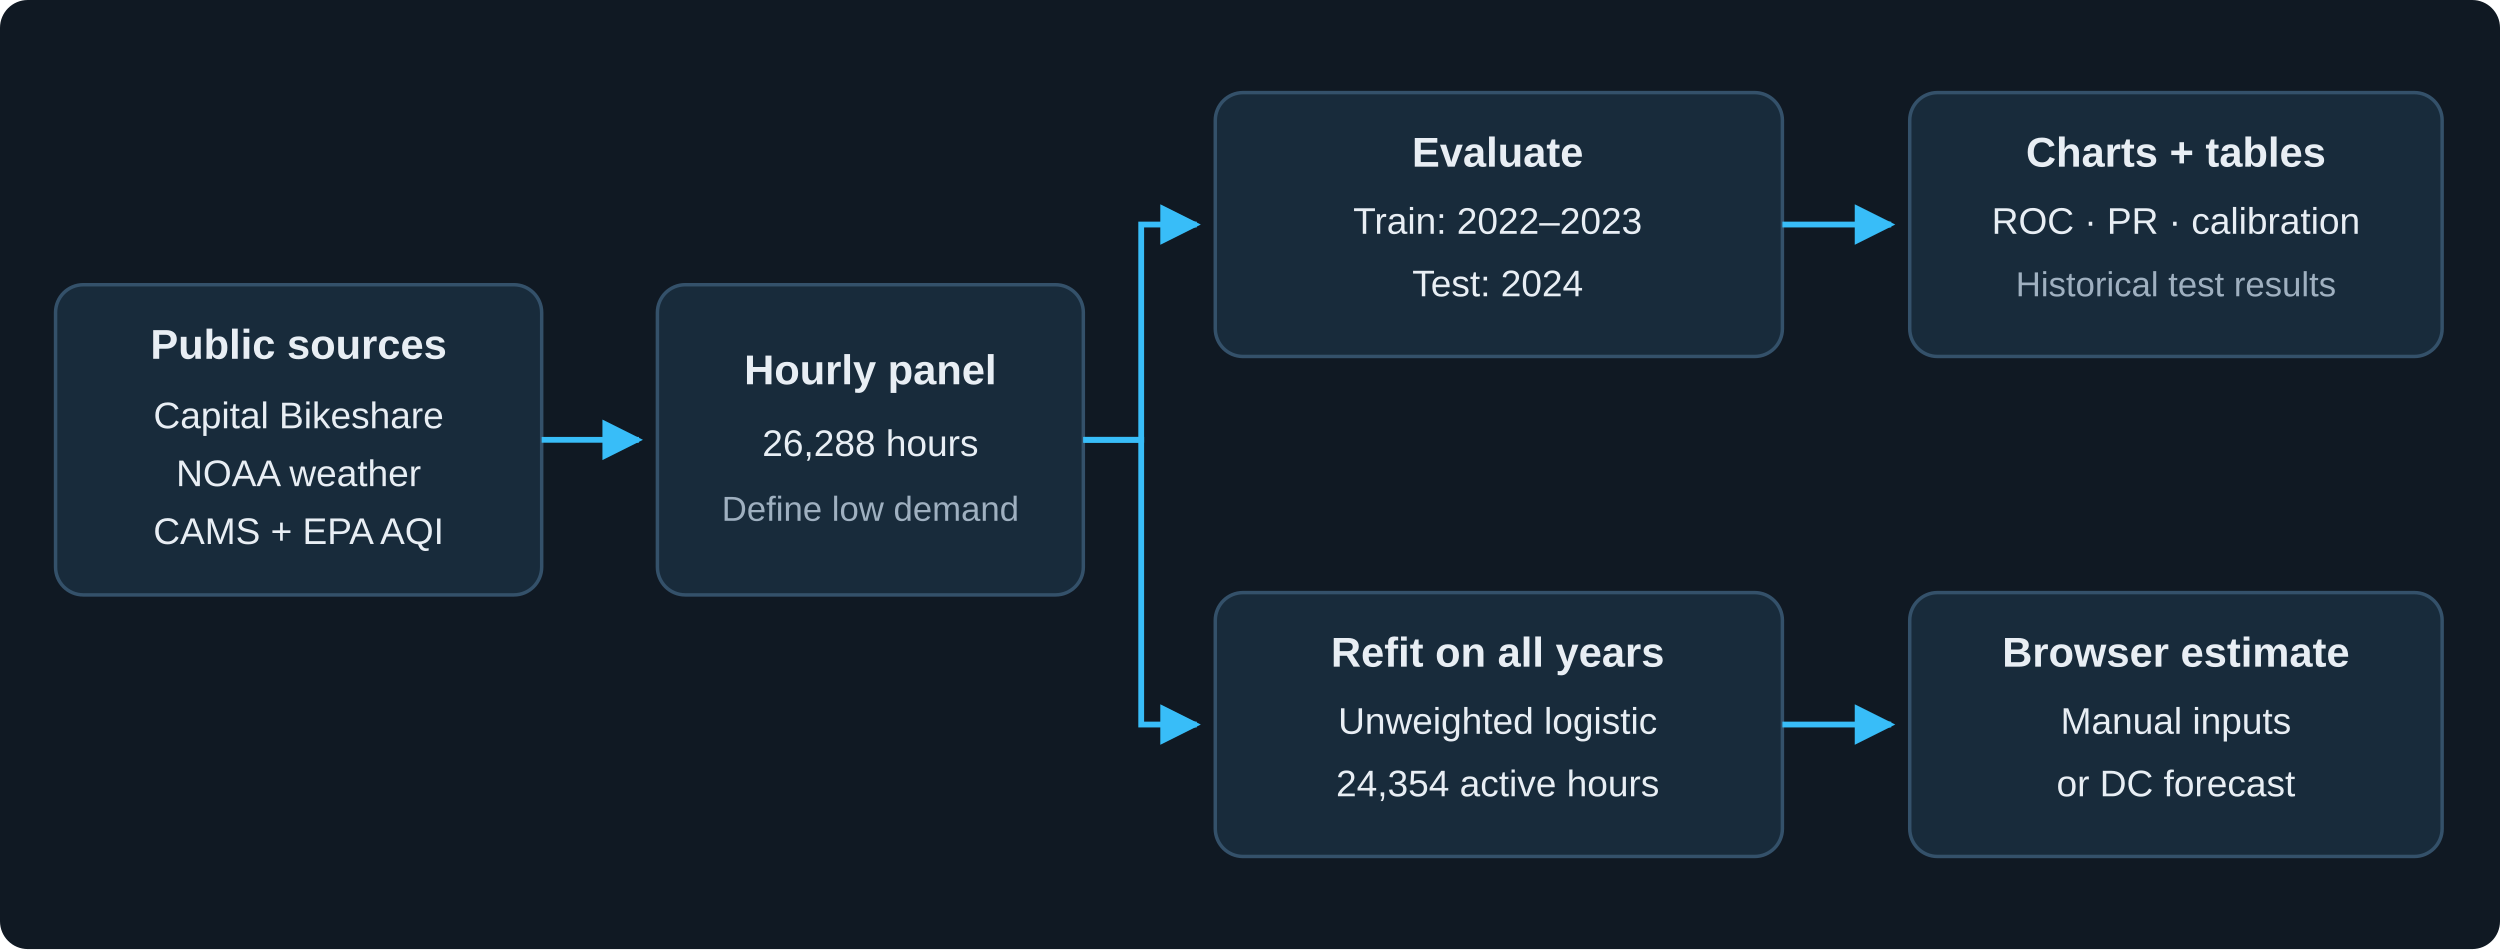
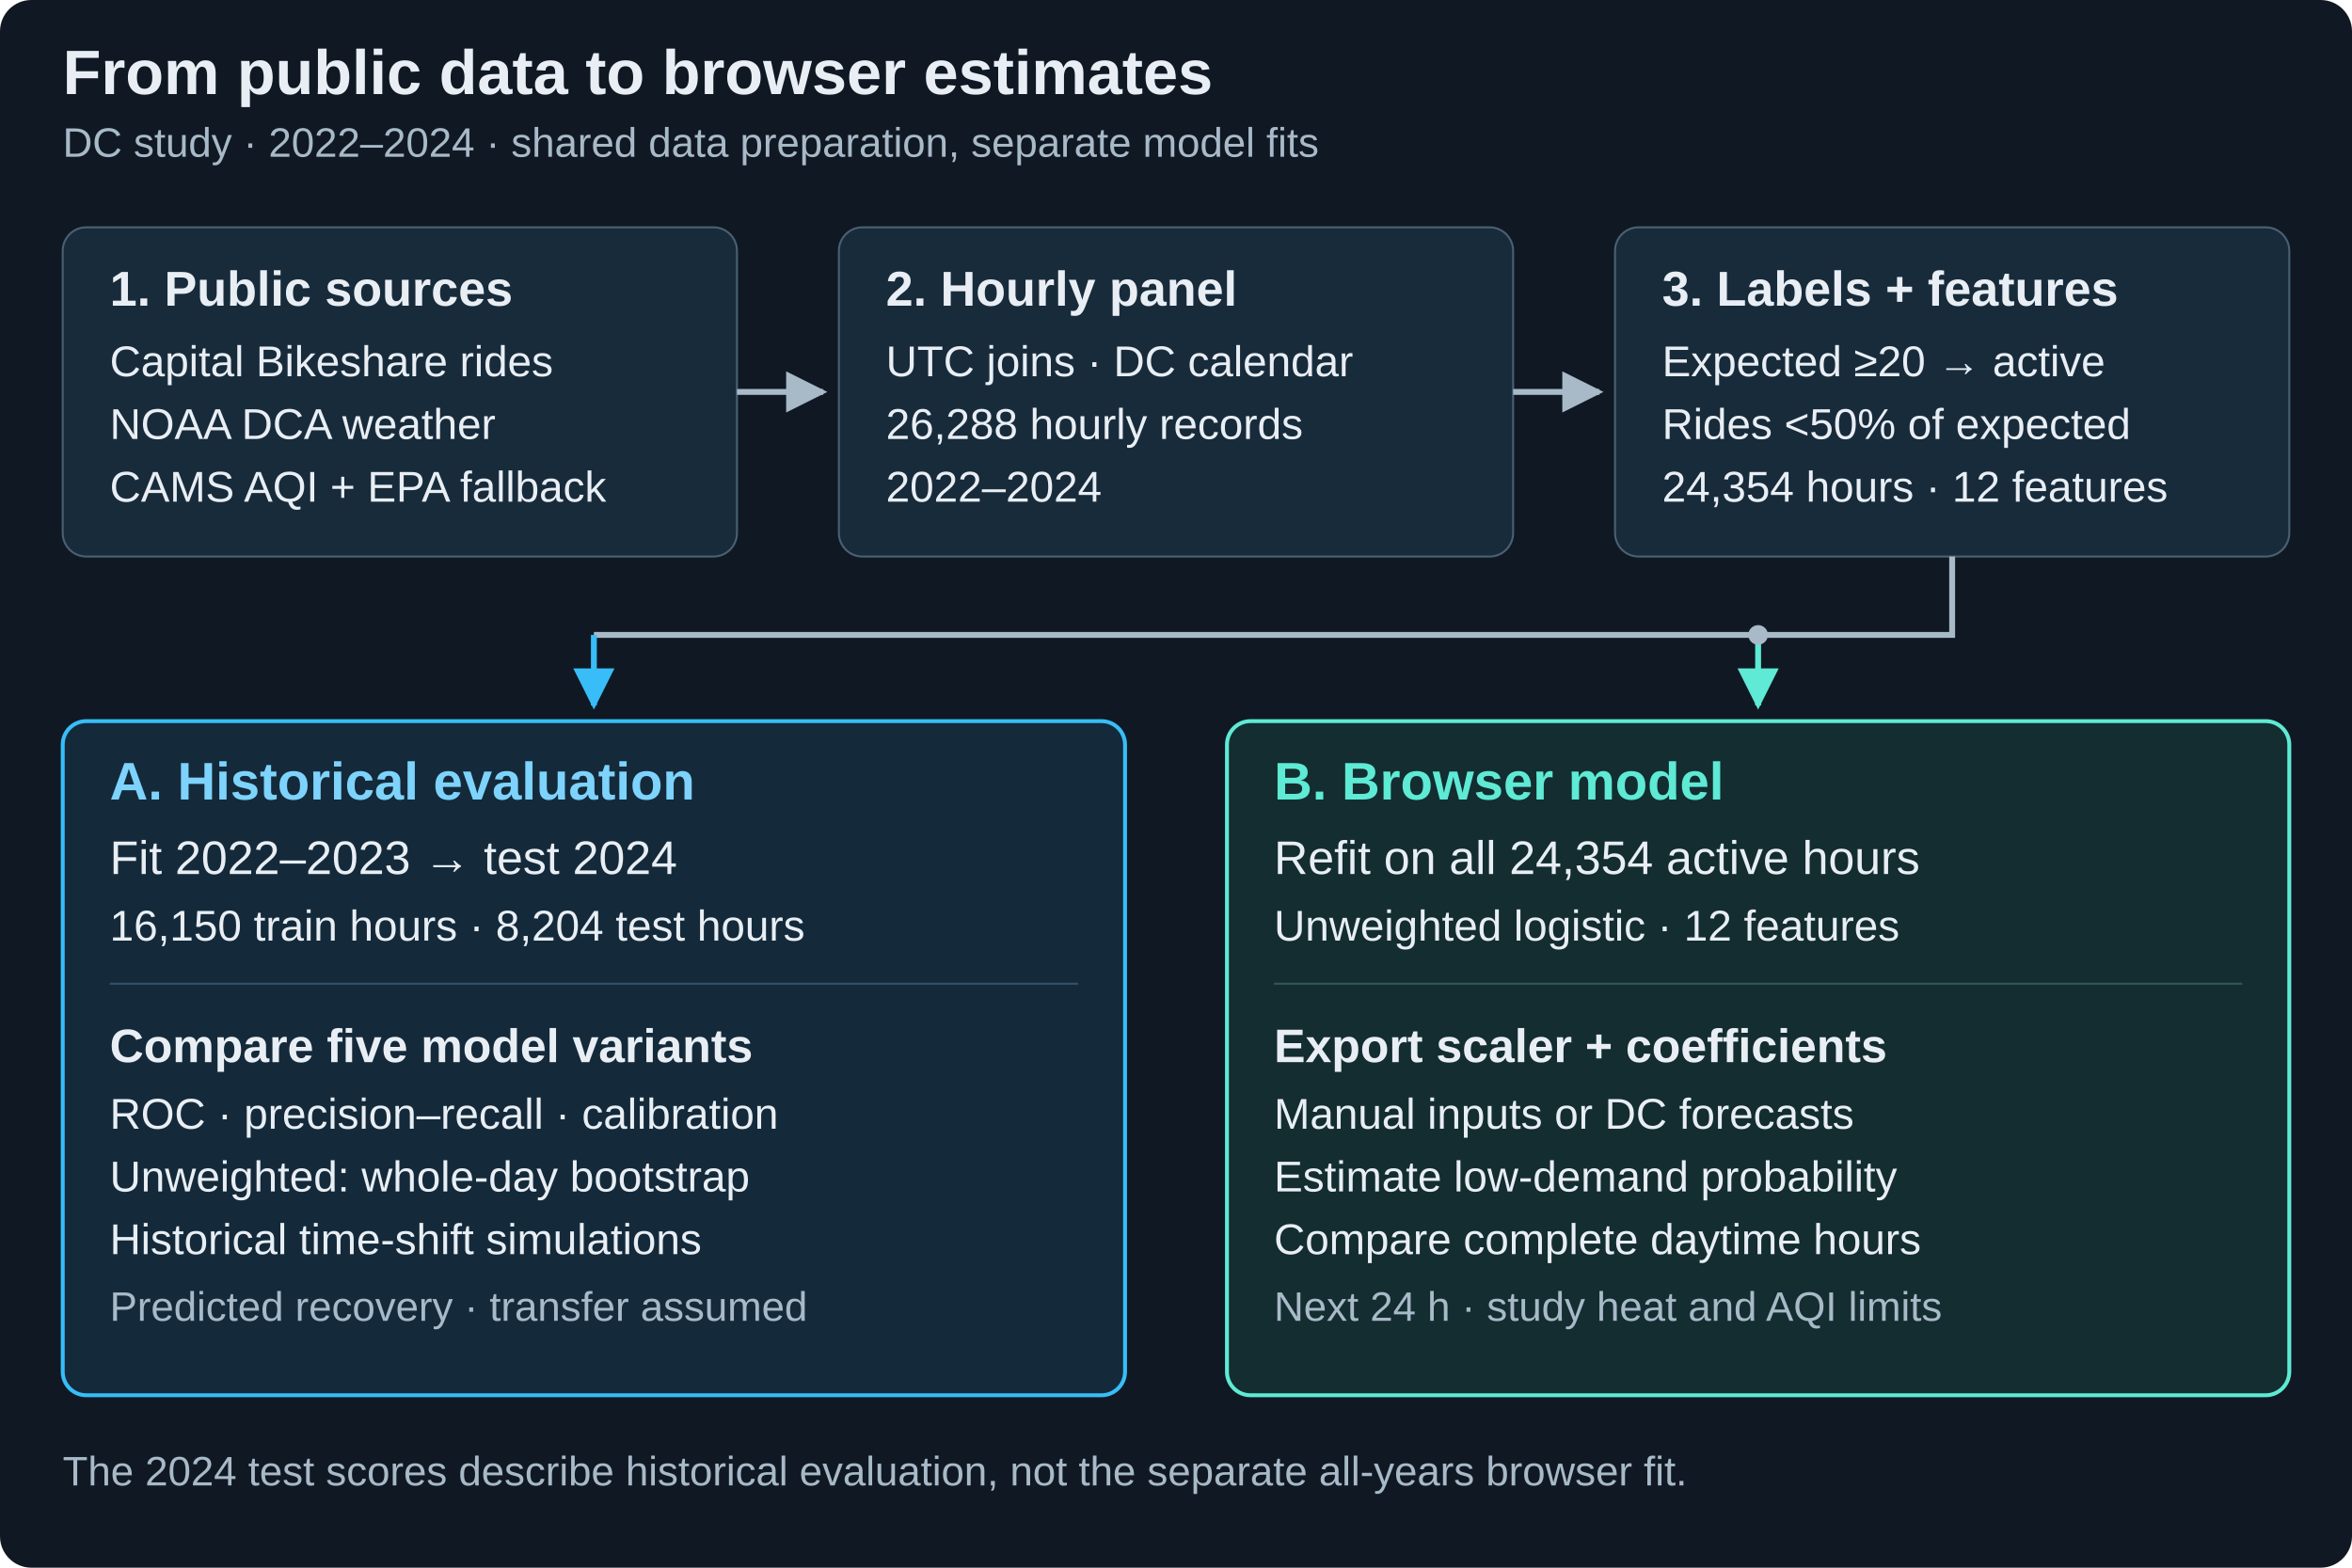
- <svg xmlns="http://www.w3.org/2000/svg" width="1080" height="410" viewBox="0 0 1080 410" role="img" aria-labelledby="title description">
+ <svg xmlns="http://www.w3.org/2000/svg" width="1200" height="800" viewBox="0 0 1200 800" role="img" aria-labelledby="title description">
  <defs>
-     <marker id="arrow" viewBox="0 0 10 10" refX="9" refY="5" markerWidth="7" markerHeight="7" orient="auto-start-reverse">
+     <marker id="arrow" viewBox="0 0 10 10" refX="9" refY="5" markerWidth="7" markerHeight="7" orient="auto">
+       <path d="M0 0 L10 5 L0 10 Z" fill="#a8b9c8" />
+     </marker>
+     <marker id="research-arrow" viewBox="0 0 10 10" refX="9" refY="5" markerWidth="7" markerHeight="7" orient="auto">
      <path d="M0 0 L10 5 L0 10 Z" fill="#38bdf8" />
    </marker>
+     <marker id="browser-arrow" viewBox="0 0 10 10" refX="9" refY="5" markerWidth="7" markerHeight="7" orient="auto">
+       <path d="M0 0 L10 5 L0 10 Z" fill="#5eead4" />
+     </marker>
  </defs>
-   <rect width="1080" height="410" rx="12" fill="#101923" />
-   <g fill="#182b3b" stroke="#34516a" stroke-width="1.5">
-     <rect x="24" y="123" width="210" height="134" rx="12" />
-     <rect x="284" y="123" width="184" height="134" rx="12" />
-     <rect x="525" y="40" width="245" height="114" rx="12" />
-     <rect x="825" y="40" width="230" height="114" rx="12" />
-     <rect x="525" y="256" width="245" height="114" rx="12" />
-     <rect x="825" y="256" width="230" height="114" rx="12" />
-   </g>
-   <g fill="none" stroke="#38bdf8" stroke-width="2.5" marker-end="url(#arrow)">
-     <path d="M234 190 H276" />
-     <path d="M468 190 H493 V97 H517" />
-     <path d="M468 190 H493 V313 H517" />
-     <path d="M770 97 H817" />
-     <path d="M770 313 H817" />
-   </g>
-   <g font-family="Arial, sans-serif" text-anchor="middle" fill="#e8eef4" font-size="18">
-     <text x="129" y="155" font-weight="700">Public sources</text>
-     <text x="129" y="185" font-size="16">Capital Bikeshare</text>
-     <text x="129" y="210" font-size="16">NOAA weather</text>
-     <text x="129" y="235" font-size="16">CAMS + EPA AQI</text>
-     <text x="376" y="166" font-weight="700">Hourly panel</text>
-     <text x="376" y="197" font-size="16">26,288 hours</text>
-     <text x="376" y="225" font-size="15" fill="#9fb0c0">Define low demand</text>
-     <text x="647" y="72" font-weight="700">Evaluate</text>
-     <text x="647" y="101" font-size="16">Train: 2022–2023</text>
-     <text x="647" y="128" font-size="16">Test: 2024</text>
-     <text x="940" y="72" font-weight="700">Charts + tables</text>
-     <text x="940" y="101" font-size="16">ROC · PR · calibration</text>
-     <text x="940" y="128" font-size="15" fill="#9fb0c0">Historical test results</text>
-     <text x="647" y="288" font-weight="700">Refit on all years</text>
-     <text x="647" y="317" font-size="16">Unweighted logistic</text>
-     <text x="647" y="344" font-size="16">24,354 active hours</text>
-     <text x="940" y="288" font-weight="700">Browser estimate</text>
-     <text x="940" y="317" font-size="16">Manual inputs</text>
-     <text x="940" y="344" font-size="16">or DC forecast</text>
+   <rect width="1200" height="800" rx="16" fill="#101923" />
+   <g font-family="Arial, sans-serif" fill="#e8eef4">
+     <text x="32" y="48" font-size="32" font-weight="700">From public data to browser estimates</text>
+     <text x="32" y="80" font-size="21" fill="#a8b9c8">DC study · 2022–2024 · shared data preparation, separate model fits</text>
+     <g id="sources">
+       <rect x="32" y="116" width="344" height="168" rx="12" fill="#182b3b" stroke="#496174" />
+       <text x="56" y="156" font-size="25" font-weight="700">1. Public sources</text>
+       <text x="56" y="192" font-size="22">Capital Bikeshare rides</text>
+       <text x="56" y="224" font-size="22">NOAA DCA weather</text>
+       <text x="56" y="256" font-size="22">CAMS AQI + EPA fallback</text>
+     </g>
+     <g id="hourly-panel">
+       <rect x="428" y="116" width="344" height="168" rx="12" fill="#182b3b" stroke="#496174" />
+       <text x="452" y="156" font-size="25" font-weight="700">2. Hourly panel</text>
+       <text x="452" y="192" font-size="22">UTC joins · DC calendar</text>
+       <text x="452" y="224" font-size="22">26,288 hourly records</text>
+       <text x="452" y="256" font-size="22">2022–2024</text>
+     </g>
+     <g id="labels-and-features">
+       <rect x="824" y="116" width="344" height="168" rx="12" fill="#182b3b" stroke="#496174" />
+       <text x="848" y="156" font-size="25" font-weight="700">3. Labels + features</text>
+       <text x="848" y="192" font-size="22">Expected ≥20 → active</text>
+       <text x="848" y="224" font-size="22">Rides &lt;50% of expected</text>
+       <text x="848" y="256" font-size="22">24,354 hours · 12 features</text>
+     </g>
+     <g fill="none" stroke="#a8b9c8" stroke-width="3">
+       <path d="M376 200 H420" marker-end="url(#arrow)" />
+       <path d="M772 200 H816" marker-end="url(#arrow)" />
+       <path d="M996 284 V324 H303" />
+     </g>
+     <path d="M303 324 V360" fill="none" stroke="#38bdf8" stroke-width="3" marker-end="url(#research-arrow)" />
+     <path d="M897 324 V360" fill="none" stroke="#5eead4" stroke-width="3" marker-end="url(#browser-arrow)" />
+     <circle cx="897" cy="324" r="5" fill="#a8b9c8" />
+     <g id="historical-evaluation">
+       <rect x="32" y="368" width="542" height="344" rx="12" fill="#142a3a" stroke="#38bdf8" stroke-width="2" />
+       <text x="56" y="408" font-size="27" font-weight="700" fill="#7dd3fc">A. Historical evaluation</text>
+       <text x="56" y="446" font-size="24">Fit 2022–2023 → test 2024</text>
+       <text x="56" y="480" font-size="22">16,150 train hours · 8,204 test hours</text>
+       <path d="M56 502 H550" stroke="#34516a" />
+       <text x="56" y="542" font-size="24" font-weight="700">Compare five model variants</text>
+       <text x="56" y="576" font-size="22">ROC · precision–recall · calibration</text>
+       <text x="56" y="608" font-size="22">Unweighted: whole-day bootstrap</text>
+       <text x="56" y="640" font-size="22">Historical time-shift simulations</text>
+       <text x="56" y="674" font-size="21" fill="#a8b9c8">Predicted recovery · transfer assumed</text>
+     </g>
+     <g id="browser-model">
+       <rect x="626" y="368" width="542" height="344" rx="12" fill="#132d30" stroke="#5eead4" stroke-width="2" />
+       <text x="650" y="408" font-size="27" font-weight="700" fill="#5eead4">B. Browser model</text>
+       <text x="650" y="446" font-size="24">Refit on all 24,354 active hours</text>
+       <text x="650" y="480" font-size="22">Unweighted logistic · 12 features</text>
+       <path d="M650 502 H1144" stroke="#34565a" />
+       <text x="650" y="542" font-size="24" font-weight="700">Export scaler + coefficients</text>
+       <text x="650" y="576" font-size="22">Manual inputs or DC forecasts</text>
+       <text x="650" y="608" font-size="22">Estimate low-demand probability</text>
+       <text x="650" y="640" font-size="22">Compare complete daytime hours</text>
+       <text x="650" y="674" font-size="21" fill="#a8b9c8">Next 24 h · study heat and AQI limits</text>
+     </g>
+     <text x="32" y="758" font-size="21" fill="#a8b9c8">The 2024 test scores describe historical evaluation, not the separate all-years browser fit.</text>
  </g>
</svg>
